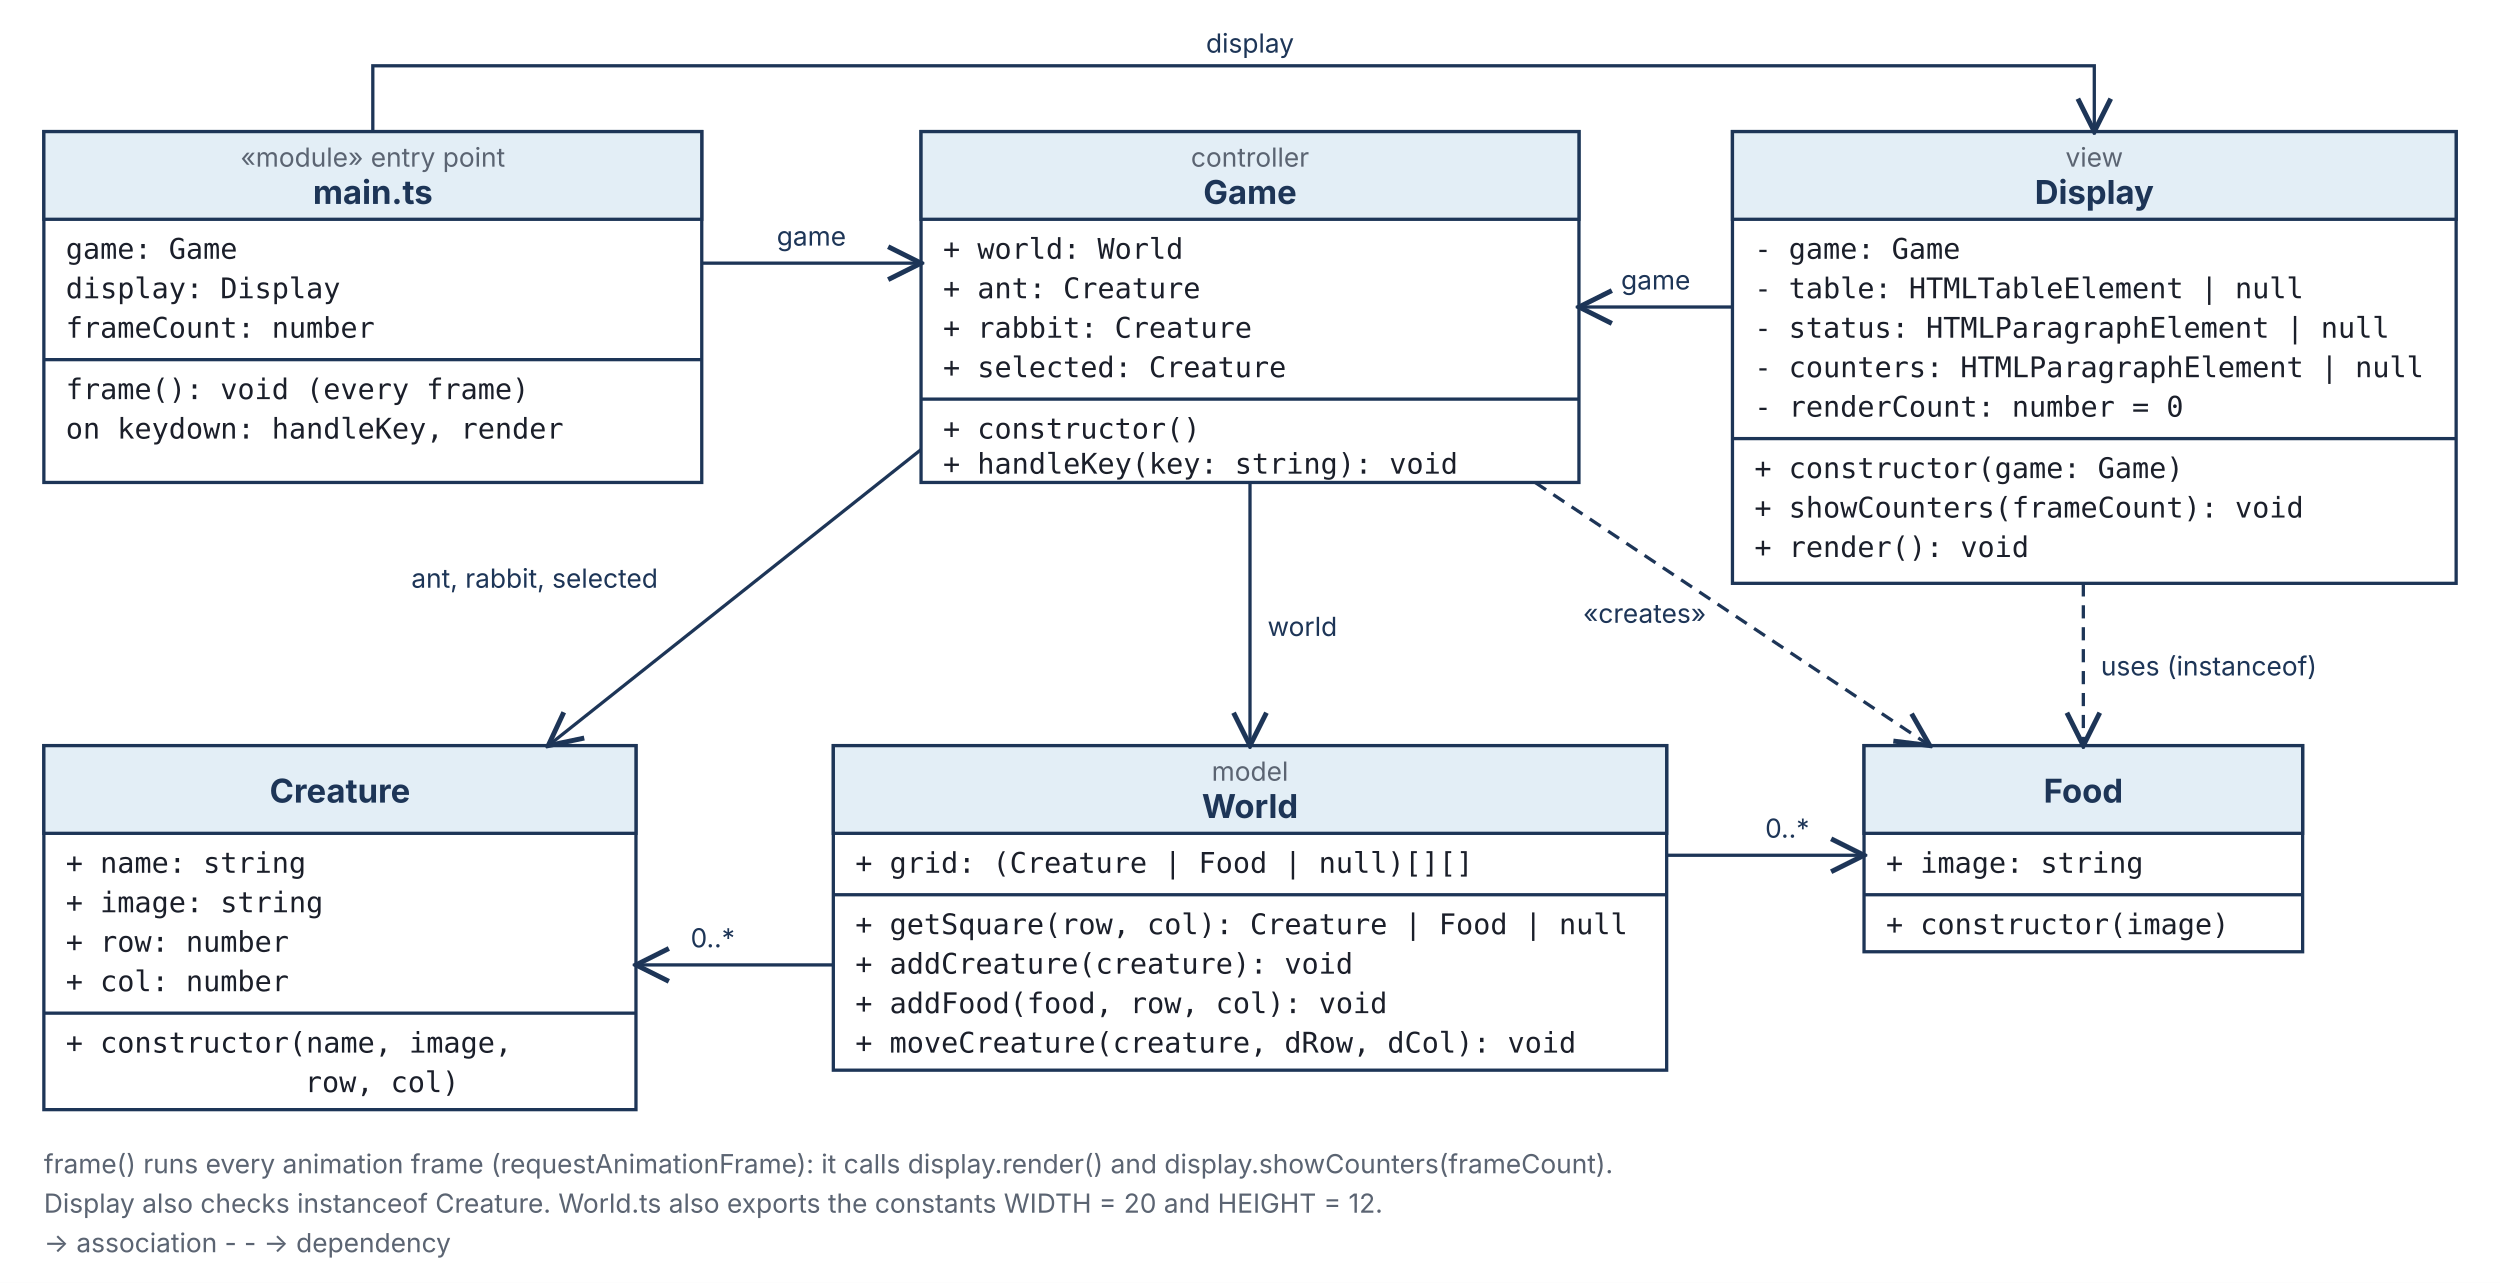
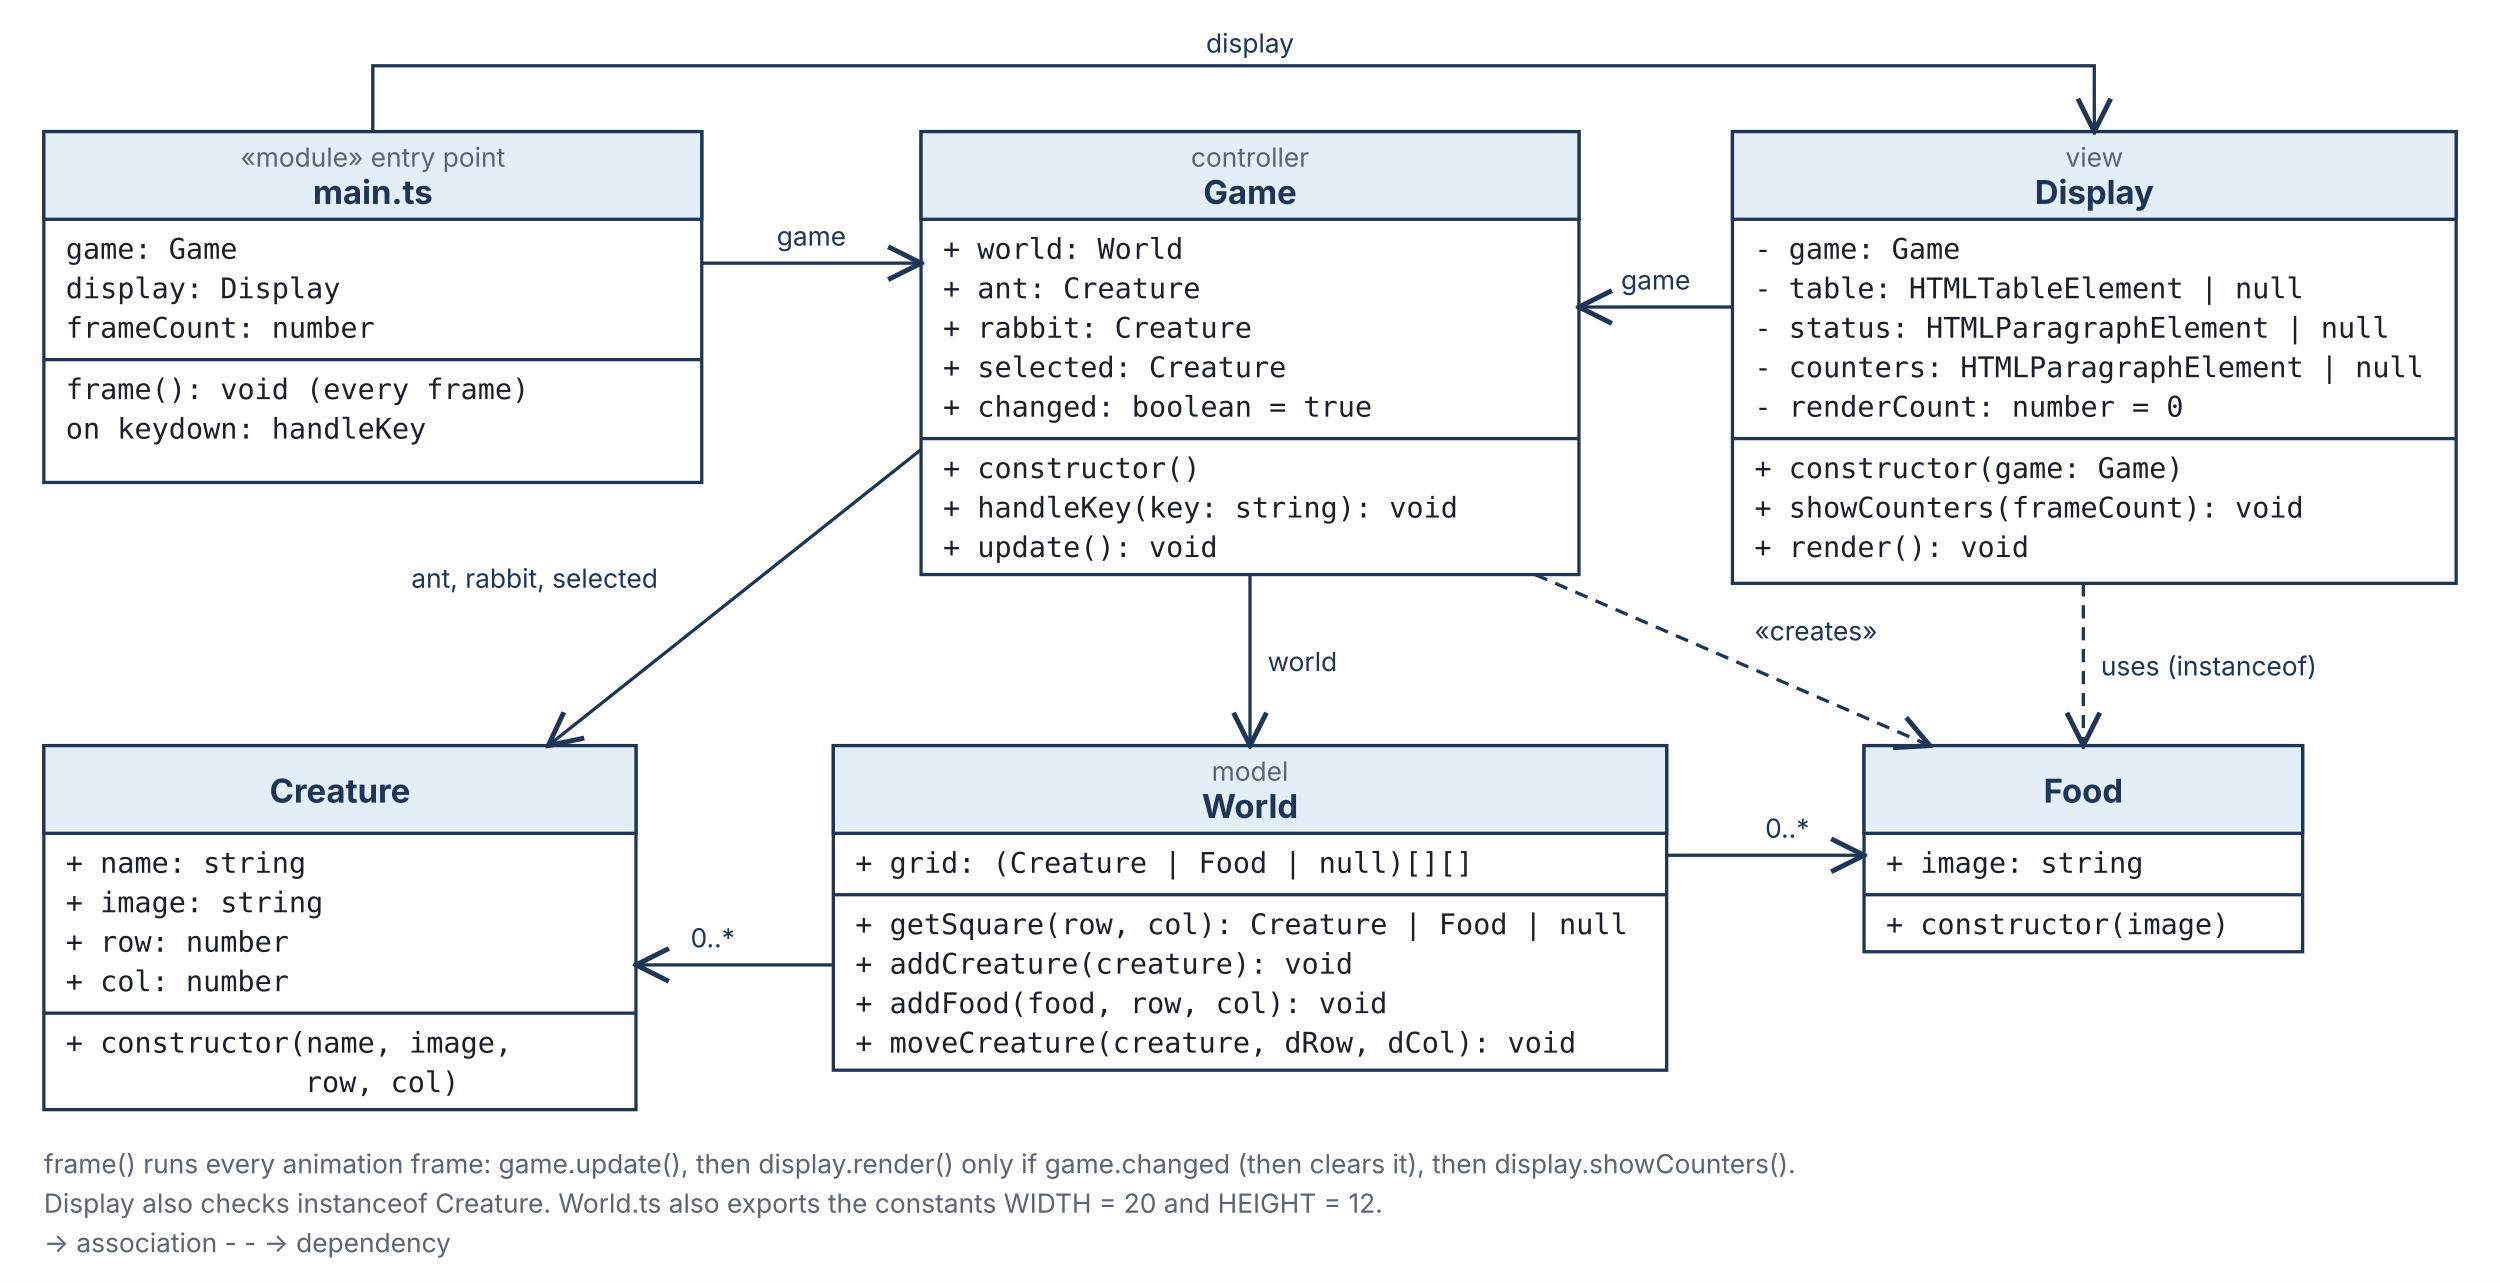
<svg xmlns="http://www.w3.org/2000/svg" viewBox="0 0 1140 585" width="1140" height="585" font-family="Menlo, Consolas, monospace" font-size="13">
  <defs>
    <marker id="arrow" viewBox="0 0 12 12" refX="11" refY="6" markerWidth="12" markerHeight="12" orient="auto-start-reverse">
      <path d="M1,1 L11,6 L1,11" fill="none" stroke="#1d3557" stroke-width="1.5" />
    </marker>
  </defs>
  <style>
    .box { fill: #ffffff; stroke: #1d3557; stroke-width: 1.5; }
    .head { fill: #e3eef6; stroke: #1d3557; stroke-width: 1.5; }
    .title { font-family: system-ui, -apple-system, "Segoe UI", sans-serif; font-weight: bold; font-size: 15px; fill: #1d3557; }
    .stereo { font-family: system-ui, -apple-system, "Segoe UI", sans-serif; font-size: 12px; fill: #5b6472; }
    .line { stroke: #1d3557; stroke-width: 1.5; fill: none; }
    .dashed { stroke: #1d3557; stroke-width: 1.5; fill: none; stroke-dasharray: 6 4; }
    .label { font-family: system-ui, -apple-system, "Segoe UI", sans-serif; font-size: 12px; fill: #1d3557; }
    .note { font-family: system-ui, -apple-system, "Segoe UI", sans-serif; font-size: 12px; fill: #5b6472; }
    text { fill: #1b1f2a; }
  </style>
  <rect width="1140" height="585" fill="#ffffff" />
  <rect class="box" x="20" y="60" width="300" height="160" />
  <rect class="head" x="20" y="60" width="300" height="40" />
  <text class="stereo" x="170" y="76" text-anchor="middle">«module» entry point</text>
  <text class="title" x="170" y="93" text-anchor="middle">main.ts</text>
  <text x="30" y="118">game: Game</text>
  <text x="30" y="136">display: Display</text>
  <text x="30" y="154">frameCount: number</text>
  <line class="line" x1="20" y1="164" x2="320" y2="164" />
  <text x="30" y="182">frame(): void  (every frame)</text>
-   <text x="30" y="200">on keydown: handleKey, render</text>
-   <rect class="box" x="420" y="60" width="300" height="160" />
+   <text x="30" y="200">on keydown: handleKey</text>
+   <rect class="box" x="420" y="60" width="300" height="202" />
  <rect class="head" x="420" y="60" width="300" height="40" />
  <text class="stereo" x="570" y="76" text-anchor="middle">controller</text>
  <text class="title" x="570" y="93" text-anchor="middle">Game</text>
  <text x="430" y="118">+ world: World</text>
  <text x="430" y="136">+ ant: Creature</text>
  <text x="430" y="154">+ rabbit: Creature</text>
  <text x="430" y="172">+ selected: Creature</text>
-   <line class="line" x1="420" y1="182" x2="720" y2="182" />
-   <text x="430" y="200">+ constructor()</text>
-   <text x="430" y="216">+ handleKey(key: string): void</text>
+   <text x="430" y="190">+ changed: boolean = true</text>
+   <line class="line" x1="420" y1="200" x2="720" y2="200" />
+   <text x="430" y="218">+ constructor()</text>
+   <text x="430" y="236">+ handleKey(key: string): void</text>
+   <text x="430" y="254">+ update(): void</text>
  <rect class="box" x="790" y="60" width="330" height="206" />
  <rect class="head" x="790" y="60" width="330" height="40" />
  <text class="stereo" x="955" y="76" text-anchor="middle">view</text>
  <text class="title" x="955" y="93" text-anchor="middle">Display</text>
  <text x="800" y="118">- game: Game</text>
  <text x="800" y="136">- table: HTMLTableElement | null</text>
  <text x="800" y="154">- status: HTMLParagraphElement | null</text>
  <text x="800" y="172">- counters: HTMLParagraphElement | null</text>
  <text x="800" y="190">- renderCount: number = 0</text>
  <line class="line" x1="790" y1="200" x2="1120" y2="200" />
  <text x="800" y="218">+ constructor(game: Game)</text>
  <text x="800" y="236">+ showCounters(frameCount): void</text>
  <text x="800" y="254">+ render(): void</text>
  <rect class="box" x="380" y="340" width="380" height="148" />
  <rect class="head" x="380" y="340" width="380" height="40" />
  <text class="stereo" x="570" y="356" text-anchor="middle">model</text>
  <text class="title" x="570" y="373" text-anchor="middle">World</text>
  <text x="390" y="398">+ grid: (Creature | Food | null)[][]</text>
  <line class="line" x1="380" y1="408" x2="760" y2="408" />
  <text x="390" y="426">+ getSquare(row, col): Creature | Food | null</text>
  <text x="390" y="444">+ addCreature(creature): void</text>
  <text x="390" y="462">+ addFood(food, row, col): void</text>
  <text x="390" y="480">+ moveCreature(creature, dRow, dCol): void</text>
  <rect class="box" x="20" y="340" width="270" height="166" />
  <rect class="head" x="20" y="340" width="270" height="40" />
  <text class="title" x="155" y="366" text-anchor="middle">Creature</text>
  <text x="30" y="398">+ name: string</text>
  <text x="30" y="416">+ image: string</text>
  <text x="30" y="434">+ row: number</text>
  <text x="30" y="452">+ col: number</text>
  <line class="line" x1="20" y1="462" x2="290" y2="462" />
  <text x="30" y="480">+ constructor(name, image,</text>
  <text x="139" y="498">row, col)</text>
  <rect class="box" x="850" y="340" width="200" height="94" />
  <rect class="head" x="850" y="340" width="200" height="40" />
  <text class="title" x="950" y="366" text-anchor="middle">Food</text>
  <text x="860" y="398">+ image: string</text>
  <line class="line" x1="850" y1="408" x2="1050" y2="408" />
  <text x="860" y="426">+ constructor(image)</text>
  <line class="line" x1="320" y1="120" x2="420" y2="120" marker-end="url(#arrow)" />
  <text class="label" x="370" y="112" text-anchor="middle">game</text>
  <path class="line" d="M170,60 L170,30 L955,30 L955,60" marker-end="url(#arrow)" />
  <text class="label" x="570" y="24" text-anchor="middle">display</text>
  <line class="line" x1="790" y1="140" x2="720" y2="140" marker-end="url(#arrow)" />
  <text class="label" x="755" y="132" text-anchor="middle">game</text>
  <line class="dashed" x1="950" y1="266" x2="950" y2="340" marker-end="url(#arrow)" />
  <text class="label" x="958" y="308">uses (instanceof)</text>
-   <line class="line" x1="570" y1="220" x2="570" y2="340" marker-end="url(#arrow)" />
-   <text class="label" x="578" y="290">world</text>
+   <line class="line" x1="570" y1="262" x2="570" y2="340" marker-end="url(#arrow)" />
+   <text class="label" x="578" y="306">world</text>
  <line class="line" x1="420" y1="205" x2="250" y2="340" marker-end="url(#arrow)" />
  <text class="label" x="300" y="268" text-anchor="end">ant, rabbit, selected</text>
-   <line class="dashed" x1="700" y1="220" x2="880" y2="340" marker-end="url(#arrow)" />
-   <text class="label" x="778" y="284" text-anchor="end">«creates»</text>
+   <line class="dashed" x1="700" y1="262" x2="880" y2="340" marker-end="url(#arrow)" />
+   <text class="label" x="800" y="292">«creates»</text>
  <line class="line" x1="380" y1="440" x2="290" y2="440" marker-end="url(#arrow)" />
  <text class="label" x="325" y="432" text-anchor="middle">0..*</text>
  <line class="line" x1="760" y1="390" x2="850" y2="390" marker-end="url(#arrow)" />
  <text class="label" x="815" y="382" text-anchor="middle">0..*</text>
-   <text class="note" x="20" y="535">frame() runs every animation frame (requestAnimationFrame): it calls display.render() and display.showCounters(frameCount).</text>
+   <text class="note" x="20" y="535">frame() runs every animation frame: game.update(), then display.render() only if game.changed (then clears it), then display.showCounters().</text>
  <text class="note" x="20" y="553">Display also checks instanceof Creature. World.ts also exports the constants WIDTH = 20 and HEIGHT = 12.</text>
  <text class="note" x="20" y="571">→ association    - - → dependency</text>
</svg>
